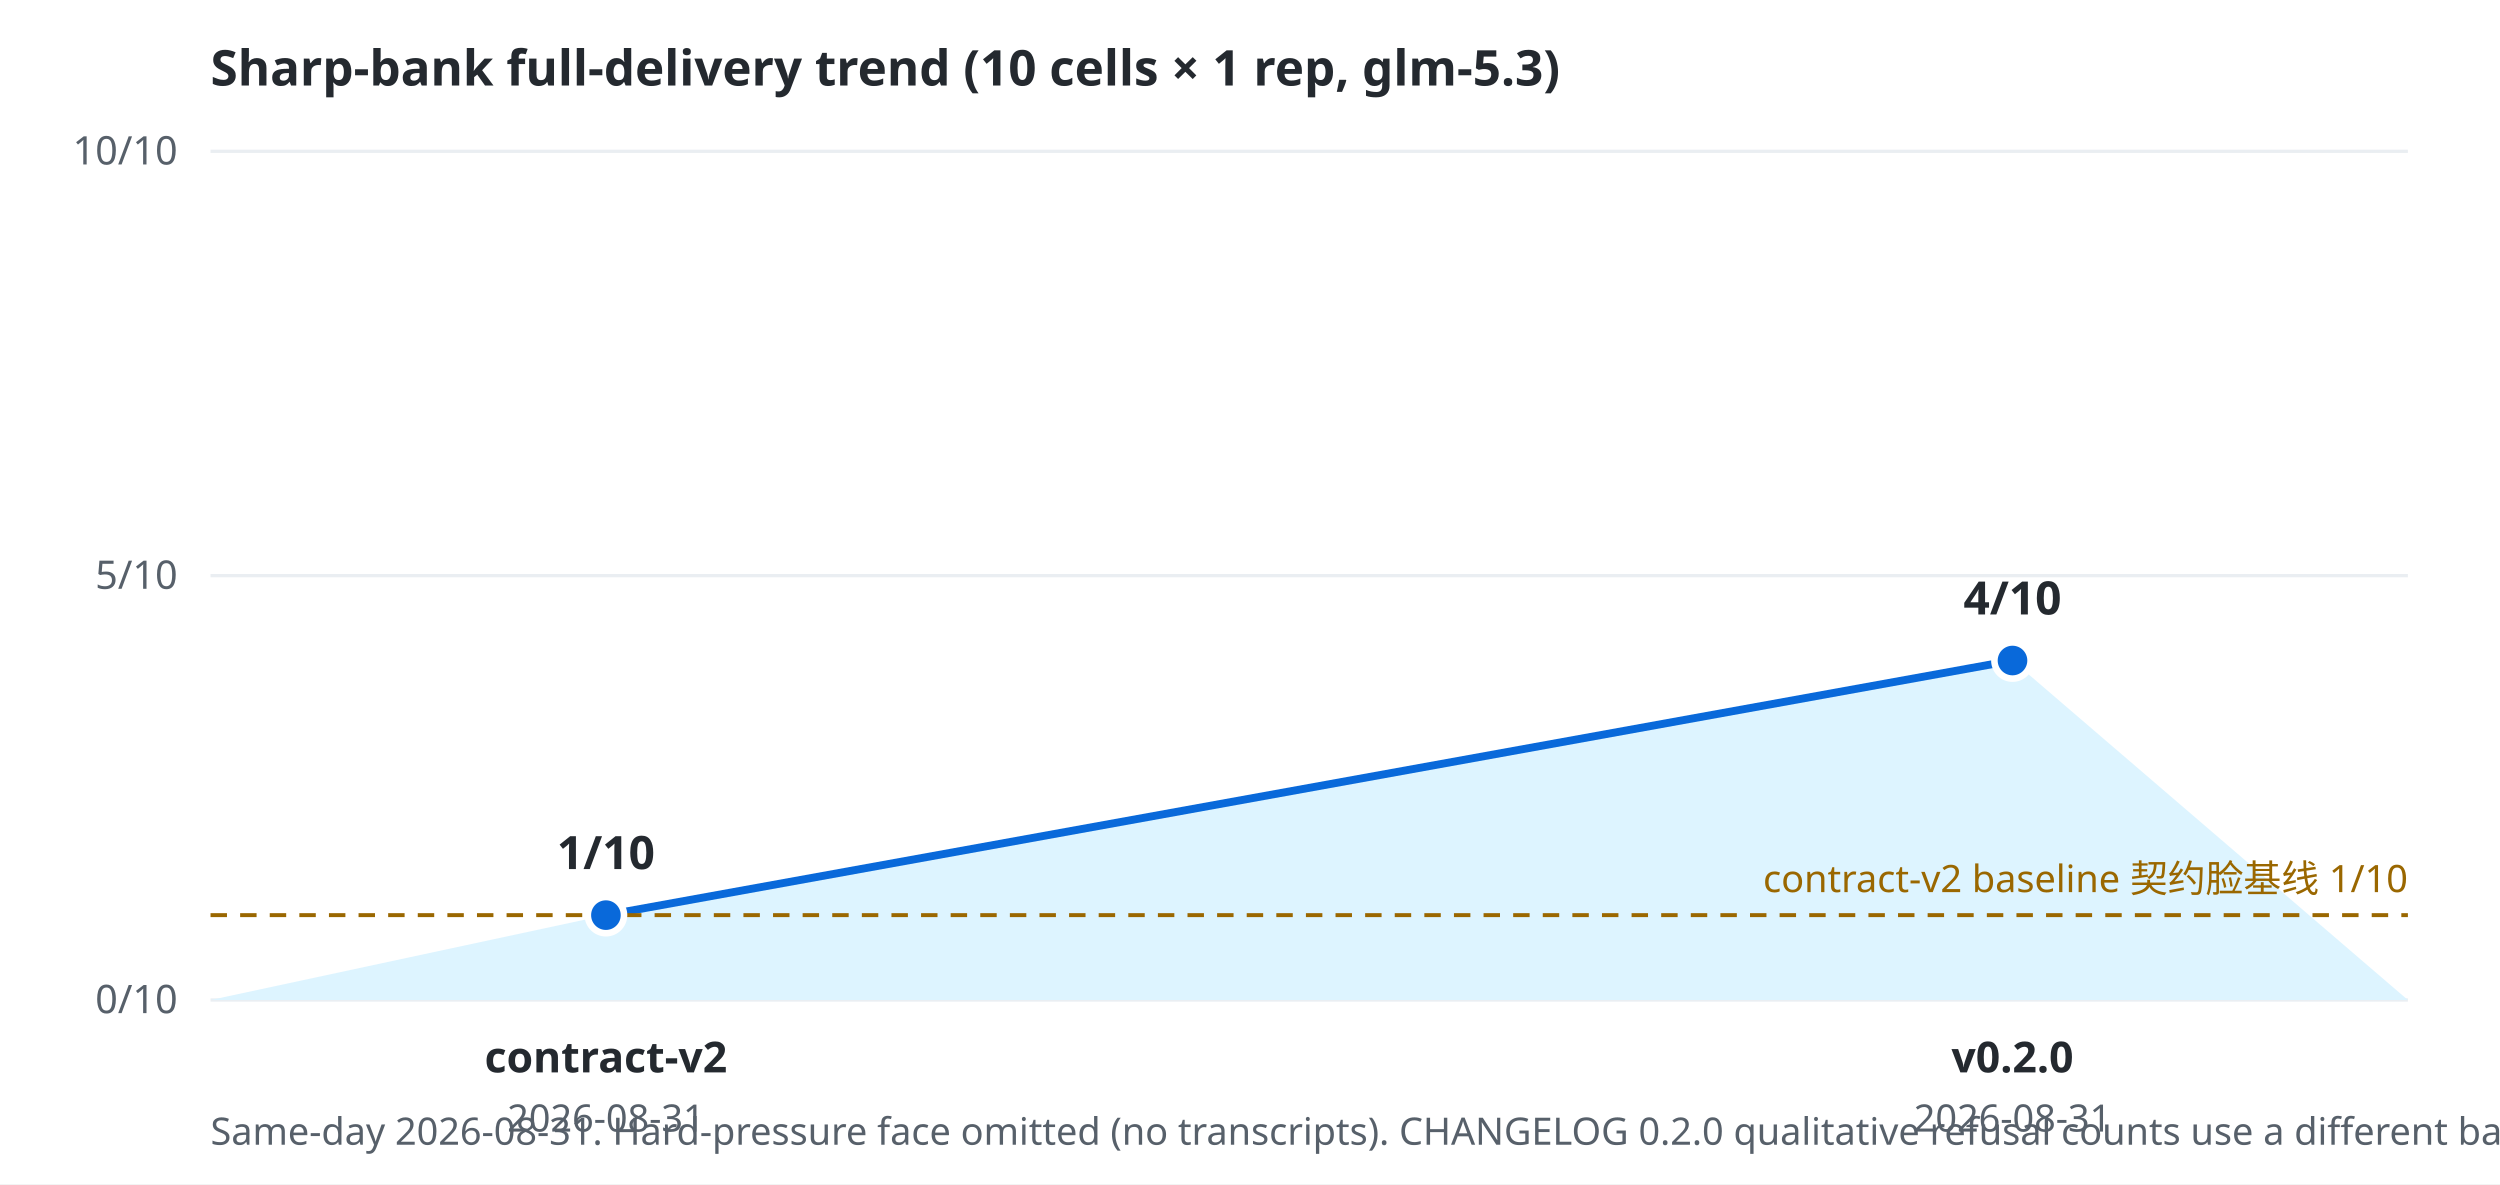
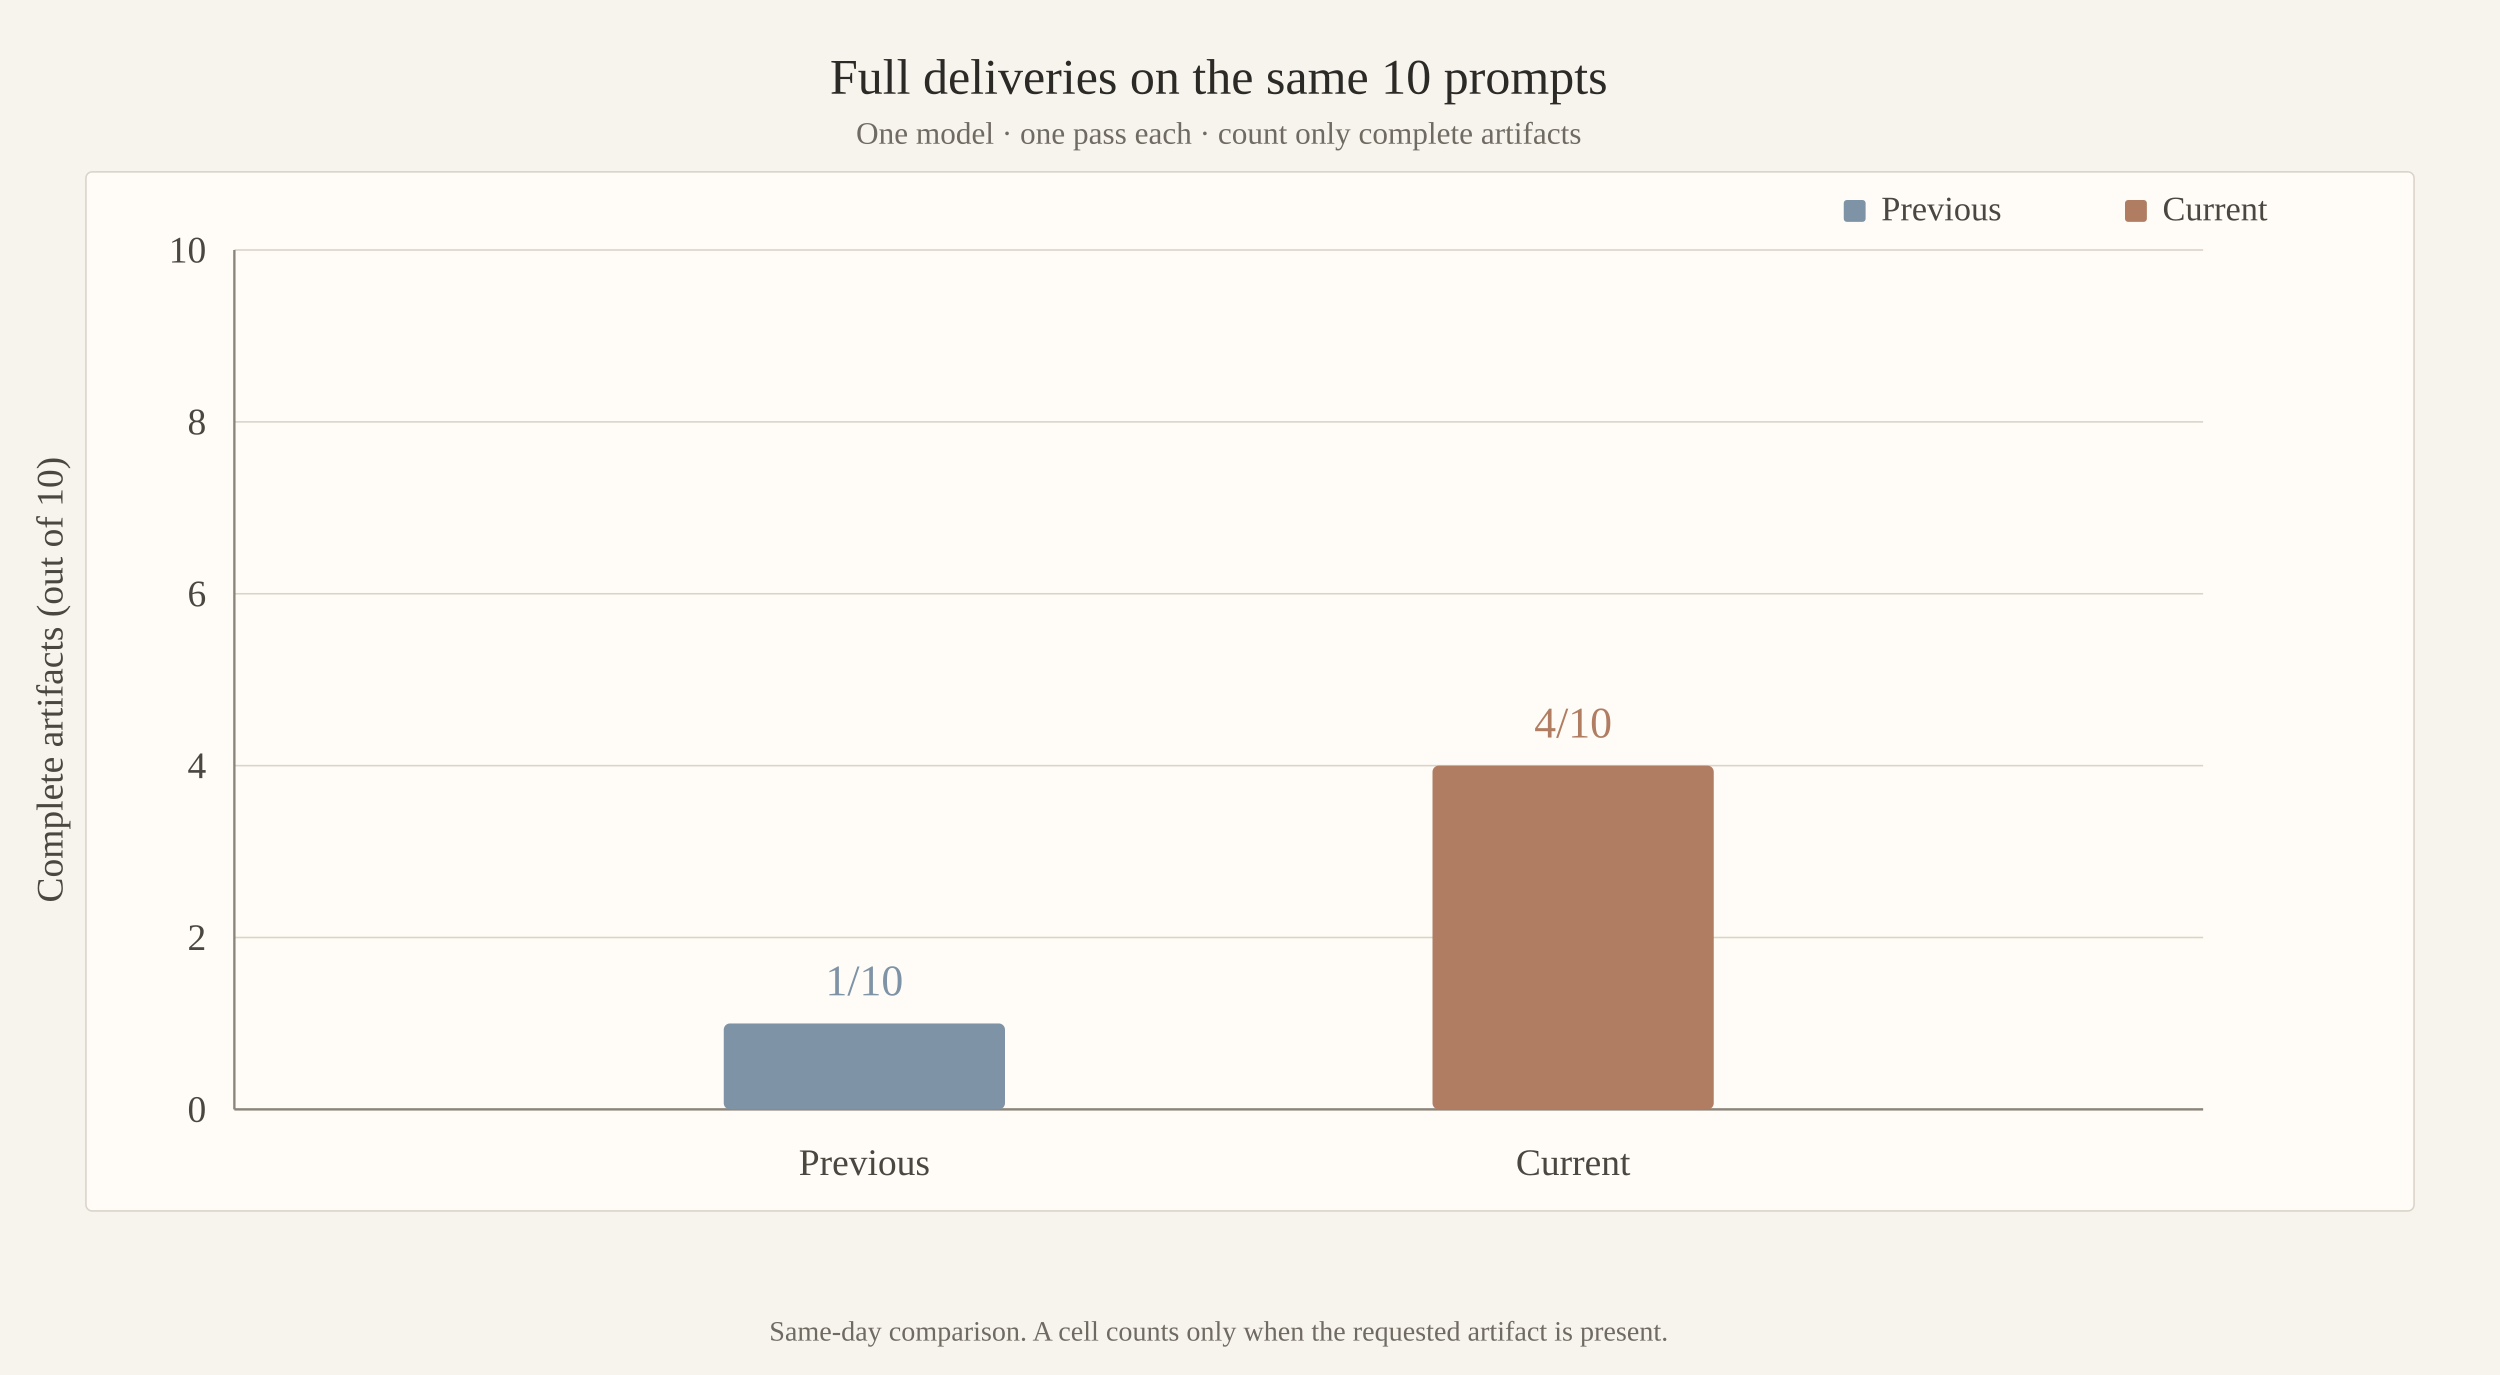
- <svg xmlns="http://www.w3.org/2000/svg" width="760" height="360" viewBox="0 0 760 360" font-family="-apple-system, 'Segoe UI', 'Noto Sans', 'Noto Sans SC', 'PingFang SC', 'Microsoft YaHei', sans-serif">
-   <rect width="760" height="360" fill="#ffffff" />
-   <text x="64" y="26" font-size="15" font-weight="600" fill="#24292f">Sharp-bank full-delivery trend (10 cells × 1 rep, glm-5.3)</text>
-   <line x1="64" y1="304.0" x2="732" y2="304.0" stroke="#eaeef2" stroke-width="1" />
-   <text x="54" y="308.0" font-size="12" fill="#57606a" text-anchor="end">0/10</text>
-   <line x1="64" y1="175.0" x2="732" y2="175.0" stroke="#eaeef2" stroke-width="1" />
-   <text x="54" y="179.0" font-size="12" fill="#57606a" text-anchor="end">5/10</text>
-   <line x1="64" y1="46.0" x2="732" y2="46.0" stroke="#eaeef2" stroke-width="1" />
-   <text x="54" y="50.0" font-size="12" fill="#57606a" text-anchor="end">10/10</text>
-   <polygon points="64,304 184.2,278.2 611.8,200.8 732,304" fill="#ddf4ff" />
-   <polyline points="184.2,278.2 611.8,200.8" fill="none" stroke="#0969da" stroke-width="2.4" />
-   <line x1="64" y1="278.2" x2="732" y2="278.2" stroke="#9a6700" stroke-width="1.2" stroke-dasharray="5 4" />
-   <text x="732" y="271.2" font-size="11.5" fill="#9a6700" text-anchor="end">contract-v2 baseline 契约脸基线 1/10</text>
-   <circle cx="184.2" cy="278.2" r="5.5" fill="#0969da" stroke="#ffffff" stroke-width="2" />
-   <text x="184.2" y="264.2" font-size="14" font-weight="700" fill="#24292f" text-anchor="middle">1/10</text>
-   <text x="184.2" y="326.0" font-size="13" font-weight="600" fill="#24292f" text-anchor="middle">contract-v2</text>
-   <text x="184.2" y="344.0" font-size="11.5" fill="#57606a" text-anchor="middle">2026-08-31</text>
-   <circle cx="611.8" cy="200.8" r="5.5" fill="#0969da" stroke="#ffffff" stroke-width="2" />
-   <text x="611.8" y="186.8" font-size="14" font-weight="700" fill="#24292f" text-anchor="middle">4/10</text>
-   <text x="611.8" y="326.0" font-size="13" font-weight="600" fill="#24292f" text-anchor="middle">v0.2.0</text>
-   <text x="611.8" y="344.0" font-size="11.5" fill="#57606a" text-anchor="middle">2026-08-31</text>
-   <text x="64" y="348" font-size="11.5" fill="#57606a">Same-day 2026-08-31. Hard-pressure face omitted (no transcripts). CHANGELOG 0.2.0 qualitative refusal counts use a different bar.</text>
+ <svg xmlns="http://www.w3.org/2000/svg" width="1600" height="880" viewBox="0 0 1600 880" role="img" aria-labelledby="title desc" font-family="Charter, Georgia, 'Times New Roman', STSong, 'Songti SC', 'Noto Serif CJK SC', serif">
+   <rect width="1600" height="880" fill="#F7F4EE" />
+   <rect x="55" y="110" width="1490" height="665" rx="4" fill="#FFFcf7" stroke="#D9D3C8" />
+   <text x="780" y="60" text-anchor="middle" font-size="32" font-weight="500" fill="#2C2A26">Full deliveries on the same 10 prompts</text>
+   <text x="780" y="92" text-anchor="middle" font-size="20" fill="#6F6A62">One model · one pass each · count only complete artifacts</text>
+   <line x1="150" y1="710.0" x2="1410" y2="710.0" stroke="#D9D3C8" stroke-width="1" />
+   <text x="132" y="718.0" text-anchor="end" font-size="24" fill="#4A4640">0</text>
+   <line x1="150" y1="600.0" x2="1410" y2="600.0" stroke="#D9D3C8" stroke-width="1" />
+   <text x="132" y="608.0" text-anchor="end" font-size="24" fill="#4A4640">2</text>
+   <line x1="150" y1="490.0" x2="1410" y2="490.0" stroke="#D9D3C8" stroke-width="1" />
+   <text x="132" y="498.0" text-anchor="end" font-size="24" fill="#4A4640">4</text>
+   <line x1="150" y1="380.0" x2="1410" y2="380.0" stroke="#D9D3C8" stroke-width="1" />
+   <text x="132" y="388.0" text-anchor="end" font-size="24" fill="#4A4640">6</text>
+   <line x1="150" y1="270.0" x2="1410" y2="270.0" stroke="#D9D3C8" stroke-width="1" />
+   <text x="132" y="278.0" text-anchor="end" font-size="24" fill="#4A4640">8</text>
+   <line x1="150" y1="160.0" x2="1410" y2="160.0" stroke="#D9D3C8" stroke-width="1" />
+   <text x="132" y="168.0" text-anchor="end" font-size="24" fill="#4A4640">10</text>
+   <line x1="150" y1="160" x2="150" y2="710.0" stroke="#8A847A" stroke-width="1.5" />
+   <line x1="150" y1="710.0" x2="1410" y2="710.0" stroke="#8A847A" stroke-width="1.5" />
+   <text x="40" y="435" transform="rotate(-90 40 435)" text-anchor="middle" font-size="24" fill="#4A4640">Complete artifacts (out of 10)</text>
+   <rect x="463.2" y="655.0" width="180" height="55.0" rx="4" fill="#7E93A6" />
+   <text x="553.2" y="637.0" text-anchor="middle" font-size="28" font-weight="500" fill="#7E93A6">1/10</text>
+   <text x="553.2" y="752.0" text-anchor="middle" font-size="24" fill="#4A4640">Previous</text>
+   <rect x="916.8" y="490.0" width="180" height="220.0" rx="4" fill="#B07D62" />
+   <text x="1006.8" y="472.0" text-anchor="middle" font-size="28" font-weight="500" fill="#B07D62">4/10</text>
+   <text x="1006.8" y="752.0" text-anchor="middle" font-size="24" fill="#4A4640">Current</text>
+   <rect x="1180" y="128" width="14" height="14" rx="2" fill="#7E93A6" />
+   <text x="1204" y="141" font-size="22" fill="#4A4640">Previous</text>
+   <rect x="1360" y="128" width="14" height="14" rx="2" fill="#B07D62" />
+   <text x="1384" y="141" font-size="22" fill="#4A4640">Current</text>
+   <text x="780" y="858" text-anchor="middle" font-size="18" fill="#6F6A62">Same-day comparison. A cell counts only when the requested artifact is present.</text>
</svg>
